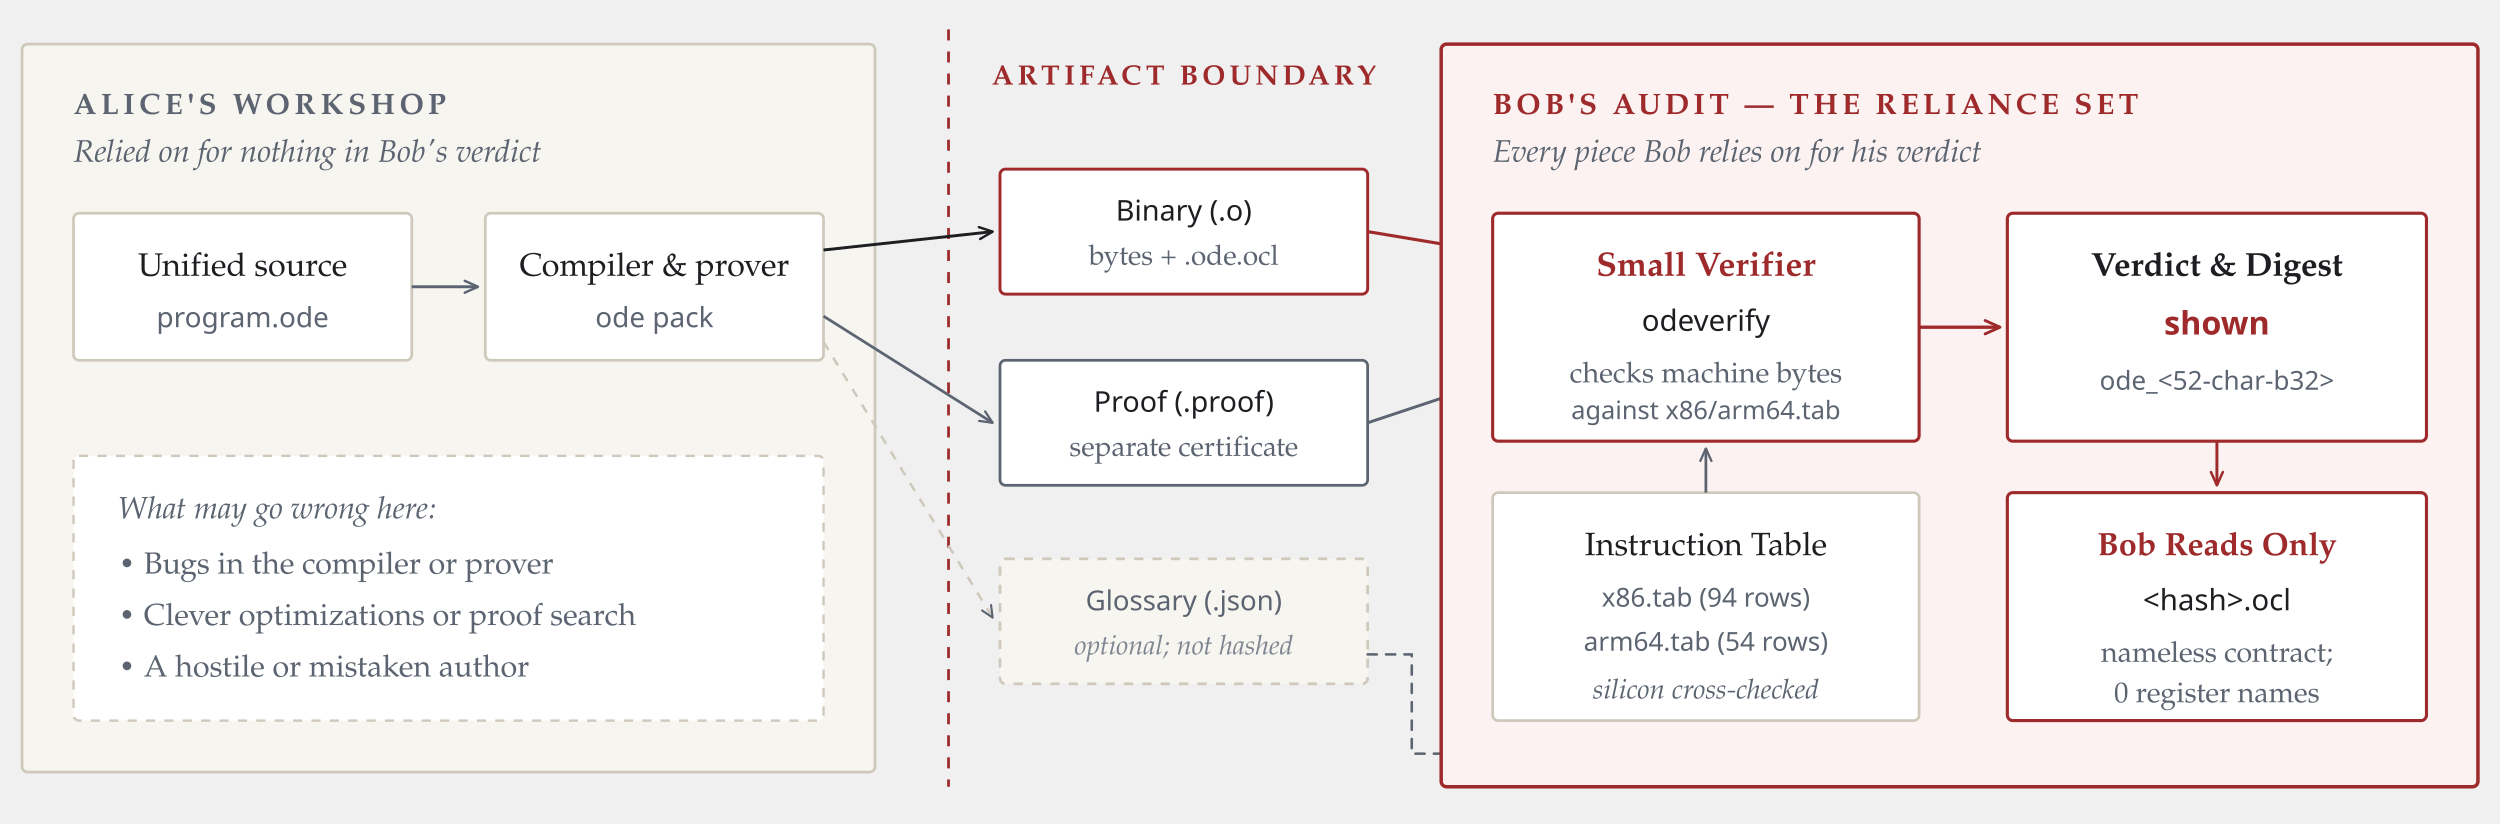
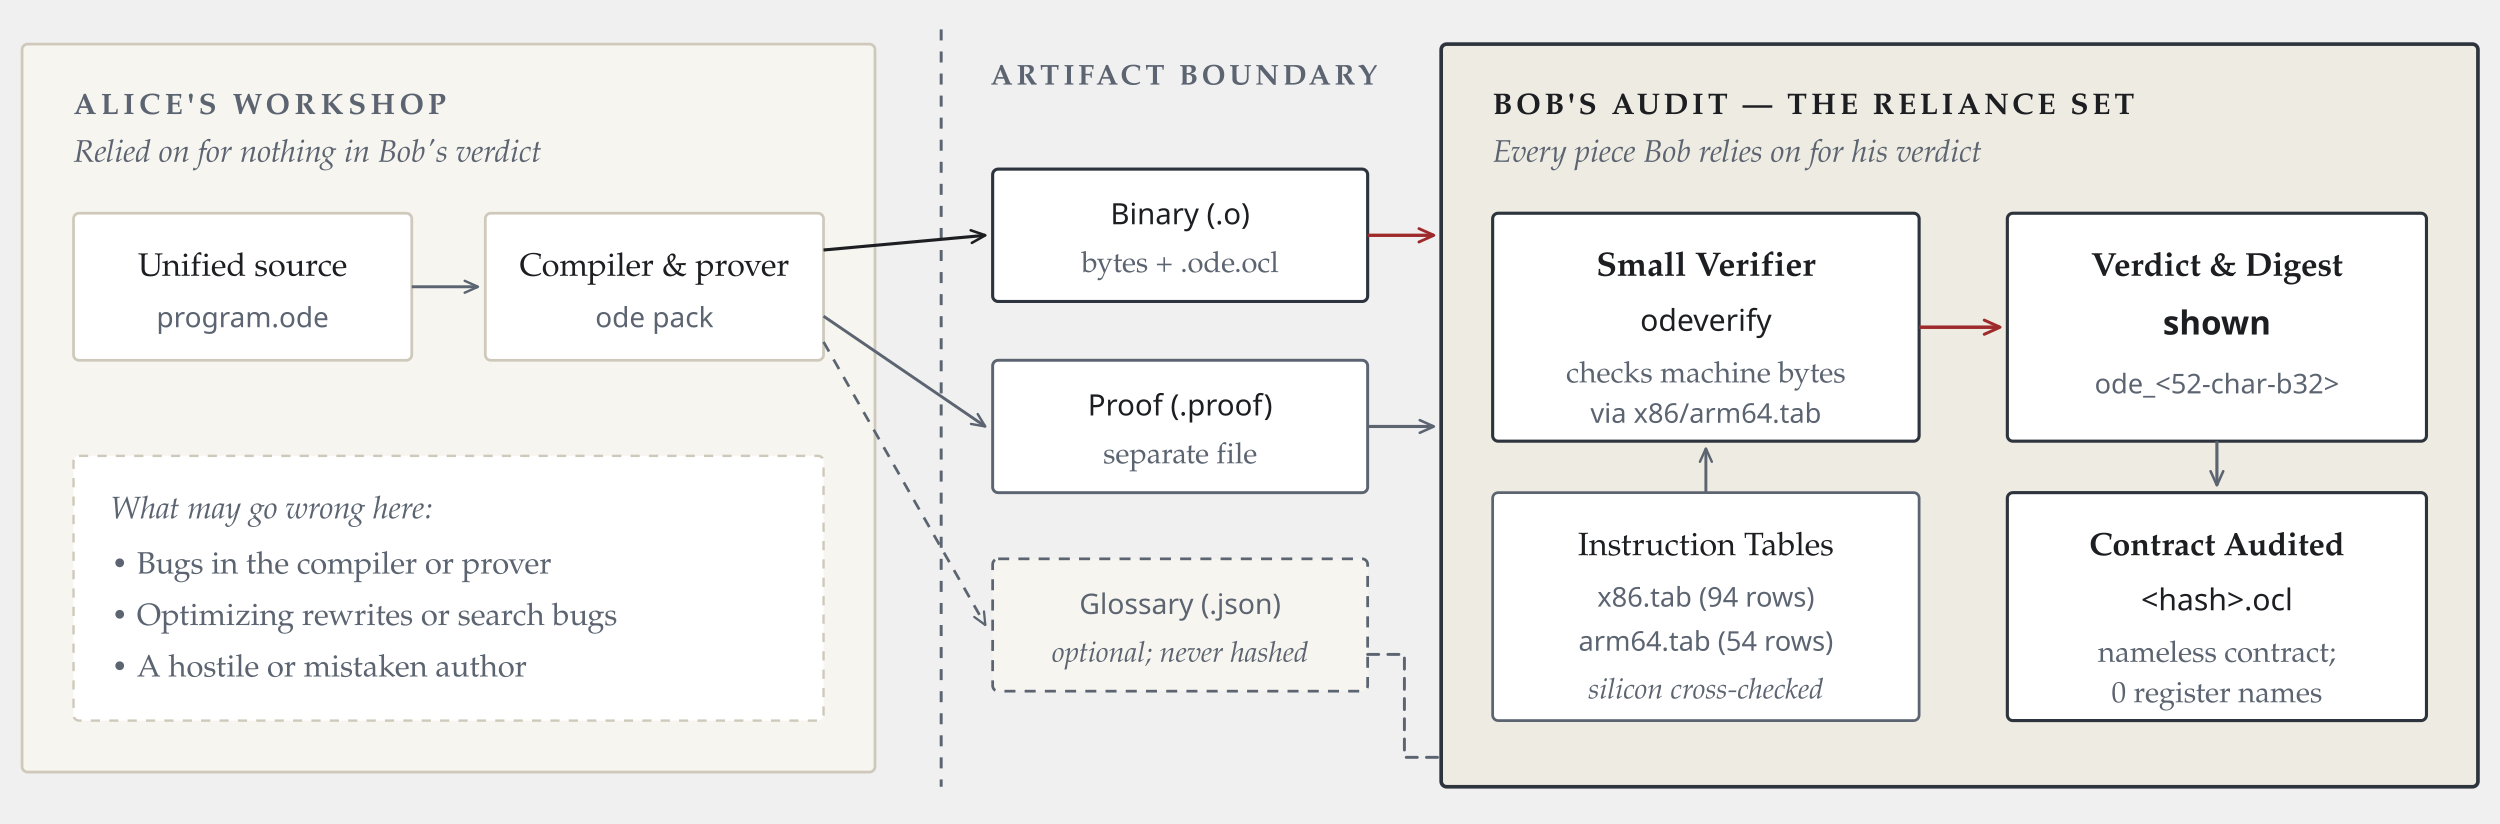
<svg xmlns="http://www.w3.org/2000/svg" viewBox="0 0 680 224" width="680" height="224">
  <defs>
    <marker id="arr-ink" viewBox="0 0 8 8" refX="7" refY="4" markerWidth="6" markerHeight="6" orient="auto">
      <path d="M1,1.3 L7,4 L1,6.7" fill="none" stroke="#1C1E21" stroke-width="1.1" stroke-linecap="round" stroke-linejoin="round" />
    </marker>
    <marker id="arr-slate" viewBox="0 0 8 8" refX="7" refY="4" markerWidth="6" markerHeight="6" orient="auto">
      <path d="M1,1.3 L7,4 L1,6.7" fill="none" stroke="#5B6470" stroke-width="1.1" stroke-linecap="round" stroke-linejoin="round" />
    </marker>
    <marker id="arr-accent" viewBox="0 0 8 8" refX="7" refY="4" markerWidth="6" markerHeight="6" orient="auto">
      <path d="M1,1.3 L7,4 L1,6.7" fill="none" stroke="#9E2A2B" stroke-width="1.15" stroke-linecap="round" stroke-linejoin="round" />
    </marker>
  </defs>
  <rect x="6" y="12" width="232" height="198" rx="1.5" fill="#F7F5F0" stroke="#CFC9BC" stroke-width="0.75" />
  <text x="20" y="31" text-anchor="start" font-family="Palatino" font-size="8.0" font-weight="bold" font-style="normal" fill="#5B6470" letter-spacing="1.2">ALICE'S WORKSHOP</text>
  <text x="20" y="44" text-anchor="start" font-family="Palatino" font-size="8.5" font-weight="normal" font-style="italic" fill="#5B6470">Relied on for nothing in Bob's verdict</text>
  <rect x="20" y="58" width="92" height="40" rx="1.5" fill="#FFFFFF" stroke="#CFC9BC" stroke-width="0.75" />
  <text x="66" y="75" text-anchor="middle" font-family="Palatino" font-size="8.8" font-weight="normal" font-style="normal" fill="#1C1E21">Unified source</text>
  <text x="66" y="89" text-anchor="middle" font-family="Menlo" font-size="7.6" font-weight="normal" font-style="normal" fill="#5B6470">program.ode</text>
  <rect x="132" y="58" width="92" height="40" rx="1.5" fill="#FFFFFF" stroke="#CFC9BC" stroke-width="0.75" />
  <text x="178" y="75" text-anchor="middle" font-family="Palatino" font-size="8.8" font-weight="normal" font-style="normal" fill="#1C1E21">Compiler &amp; prover</text>
  <text x="178" y="89" text-anchor="middle" font-family="Menlo" font-size="7.6" font-weight="normal" font-style="normal" fill="#5B6470">ode pack</text>
  <line x1="112" y1="78" x2="130" y2="78" stroke="#5B6470" stroke-width="0.8" marker-end="url(#arr-slate)" />
  <rect x="20" y="124" width="204" height="72" rx="1.5" fill="#FFFFFF" stroke="#CFC9BC" stroke-width="0.65" stroke-dasharray="2.5,2.5" />
-   <text x="32" y="141" text-anchor="start" font-family="Palatino" font-size="8.4" font-weight="normal" font-style="italic" fill="#5B6470">What may go wrong here:</text>
-   <text x="32" y="156" text-anchor="start" font-family="Palatino" font-size="8.3" font-weight="normal" font-style="normal" fill="#5B6470">• Bugs in the compiler or prover</text>
-   <text x="32" y="170" text-anchor="start" font-family="Palatino" font-size="8.3" font-weight="normal" font-style="normal" fill="#5B6470">• Clever optimizations or proof search</text>
-   <text x="32" y="184" text-anchor="start" font-family="Palatino" font-size="8.3" font-weight="normal" font-style="normal" fill="#5B6470">• A hostile or mistaken author</text>
-   <line x1="258" y1="8" x2="258" y2="214" stroke="#9E2A2B" stroke-width="0.75" stroke-dasharray="3,3" />
-   <text x="322" y="23" text-anchor="middle" font-family="Palatino" font-size="7.6" font-weight="bold" font-style="normal" fill="#9E2A2B" letter-spacing="1.1">ARTIFACT BOUNDARY</text>
-   <rect x="272" y="46" width="100" height="34" rx="1.5" fill="#FFFFFF" stroke="#9E2A2B" stroke-width="0.8" />
-   <text x="322" y="60" text-anchor="middle" font-family="Menlo" font-size="7.8" font-weight="normal" font-style="normal" fill="#1C1E21">Binary  (.o)</text>
-   <text x="322" y="72" text-anchor="middle" font-family="Palatino" font-size="7.6" font-weight="normal" font-style="normal" fill="#5B6470">bytes + .ode.ocl</text>
-   <line x1="224" y1="68" x2="270" y2="63" stroke="#1C1E21" stroke-width="0.8" marker-end="url(#arr-ink)" />
-   <line x1="372" y1="63" x2="402" y2="68" stroke="#9E2A2B" stroke-width="0.85" marker-end="url(#arr-accent)" />
-   <rect x="272" y="98" width="100" height="34" rx="1.5" fill="#FFFFFF" stroke="#5B6470" stroke-width="0.75" />
-   <text x="322" y="112" text-anchor="middle" font-family="Menlo" font-size="7.8" font-weight="normal" font-style="normal" fill="#1C1E21">Proof  (.proof)</text>
-   <text x="322" y="124" text-anchor="middle" font-family="Palatino" font-size="7.6" font-weight="normal" font-style="normal" fill="#5B6470">separate certificate</text>
-   <line x1="224" y1="86" x2="270" y2="115" stroke="#5B6470" stroke-width="0.75" marker-end="url(#arr-slate)" />
-   <line x1="372" y1="115" x2="402" y2="105" stroke="#5B6470" stroke-width="0.8" marker-end="url(#arr-slate)" />
-   <rect x="272" y="152" width="100" height="34" rx="1.5" fill="#F7F5F0" stroke="#CFC9BC" stroke-width="0.75" stroke-dasharray="2.5,2.5" />
-   <text x="322" y="166" text-anchor="middle" font-family="Menlo" font-size="7.5" font-weight="normal" font-style="normal" fill="#5B6470">Glossary (.json)</text>
-   <text x="322" y="178" text-anchor="middle" font-family="Palatino" font-size="7.4" font-weight="normal" font-style="italic" fill="#7D8590">optional; not hashed</text>
-   <line x1="224" y1="93" x2="270" y2="168" stroke="#CFC9BC" stroke-width="0.7" stroke-dasharray="2.5,2.5" marker-end="url(#arr-slate)" />
-   <path d="M 372 178 L 384 178 L 384 205 L 603 205 L 603 198" fill="none" stroke="#5B6470" stroke-width="0.7" stroke-linecap="round" stroke-linejoin="round" stroke-dasharray="2.5,2.5" marker-end="url(#arr-slate)" />
-   <rect x="392" y="12" width="282" height="202" rx="1.5" fill="#FBF2F1" stroke="#9E2A2B" stroke-width="0.95" />
-   <text x="406" y="31" text-anchor="start" font-family="Palatino" font-size="8.0" font-weight="bold" font-style="normal" fill="#9E2A2B" letter-spacing="1.1">BOB'S AUDIT  —  THE RELIANCE SET</text>
+   <text x="30" y="141" text-anchor="start" font-family="Palatino" font-size="8.5" font-weight="normal" font-style="italic" fill="#5B6470">What may go wrong here:</text>
+   <text x="30" y="156" text-anchor="start" font-family="Palatino" font-size="8.4" font-weight="normal" font-style="normal" fill="#5B6470">• Bugs in the compiler or prover</text>
+   <text x="30" y="170" text-anchor="start" font-family="Palatino" font-size="8.4" font-weight="normal" font-style="normal" fill="#5B6470">• Optimizing rewrites or search bugs</text>
+   <text x="30" y="184" text-anchor="start" font-family="Palatino" font-size="8.4" font-weight="normal" font-style="normal" fill="#5B6470">• A hostile or mistaken author</text>
+   <line x1="256" y1="8" x2="256" y2="214" stroke="#5B6470" stroke-width="0.8" stroke-dasharray="3,3" />
+   <text x="322" y="23" text-anchor="middle" font-family="Palatino" font-size="7.8" font-weight="bold" font-style="normal" fill="#5B6470" letter-spacing="1.0">ARTIFACT BOUNDARY</text>
+   <rect x="270" y="46" width="102" height="36" rx="1.5" fill="#FFFFFF" stroke="#2E343D" stroke-width="0.85" />
+   <text x="321" y="61" text-anchor="middle" font-family="Menlo" font-size="8.0" font-weight="normal" font-style="normal" fill="#1C1E21">Binary (.o)</text>
+   <text x="321" y="74" text-anchor="middle" font-family="Palatino" font-size="7.9" font-weight="normal" font-style="normal" fill="#5B6470">bytes + .ode.ocl</text>
+   <line x1="224" y1="68" x2="268" y2="64" stroke="#1C1E21" stroke-width="0.85" marker-end="url(#arr-ink)" />
+   <line x1="372" y1="64" x2="390" y2="64" stroke="#9E2A2B" stroke-width="0.9" marker-end="url(#arr-accent)" />
+   <rect x="270" y="98" width="102" height="36" rx="1.5" fill="#FFFFFF" stroke="#5B6470" stroke-width="0.8" />
+   <text x="321" y="113" text-anchor="middle" font-family="Menlo" font-size="8.0" font-weight="normal" font-style="normal" fill="#1C1E21">Proof (.proof)</text>
+   <text x="321" y="126" text-anchor="middle" font-family="Palatino" font-size="7.9" font-weight="normal" font-style="normal" fill="#5B6470">separate file</text>
+   <line x1="224" y1="86" x2="268" y2="116" stroke="#5B6470" stroke-width="0.8" marker-end="url(#arr-slate)" />
+   <line x1="372" y1="116" x2="390" y2="116" stroke="#5B6470" stroke-width="0.85" marker-end="url(#arr-slate)" />
+   <rect x="270" y="152" width="102" height="36" rx="1.5" fill="#F7F5F0" stroke="#5B6470" stroke-width="0.75" stroke-dasharray="3,2.5" />
+   <text x="321" y="167" text-anchor="middle" font-family="Menlo" font-size="7.7" font-weight="normal" font-style="normal" fill="#5B6470">Glossary (.json)</text>
+   <text x="321" y="180" text-anchor="middle" font-family="Palatino" font-size="7.8" font-weight="normal" font-style="italic" fill="#5B6470">optional; never hashed</text>
+   <line x1="224" y1="93" x2="268" y2="170" stroke="#5B6470" stroke-width="0.75" stroke-dasharray="3,2.5" marker-end="url(#arr-slate)" />
+   <path d="M 372 178 L 382 178 L 382 206 L 603 206 L 603 198" fill="none" stroke="#5B6470" stroke-width="0.8" stroke-linecap="round" stroke-linejoin="round" stroke-dasharray="3,2.5" marker-end="url(#arr-slate)" />
+   <rect x="392" y="12" width="282" height="202" rx="1.5" fill="#EEEBE2" stroke="#2E343D" stroke-width="1.0" />
+   <text x="406" y="31" text-anchor="start" font-family="Palatino" font-size="8.1" font-weight="bold" font-style="normal" fill="#1C1E21" letter-spacing="1.0">BOB'S AUDIT  —  THE RELIANCE SET</text>
  <text x="406" y="44" text-anchor="start" font-family="Palatino" font-size="8.5" font-weight="normal" font-style="italic" fill="#5B6470">Every piece Bob relies on for his verdict</text>
-   <rect x="406" y="58" width="116" height="62" rx="1.5" fill="#FFFFFF" stroke="#9E2A2B" stroke-width="0.85" />
-   <text x="464" y="75" text-anchor="middle" font-family="Palatino" font-size="9.2" font-weight="bold" font-style="normal" fill="#9E2A2B">Small Verifier</text>
-   <text x="464" y="90" text-anchor="middle" font-family="Menlo" font-size="8.0" font-weight="normal" font-style="normal" fill="#1C1E21">odeverify</text>
-   <text x="464" y="104" text-anchor="middle" font-family="Palatino" font-size="7.8" font-weight="normal" font-style="normal" fill="#5B6470">checks machine bytes</text>
-   <text x="464" y="114" text-anchor="middle" font-family="Menlo" font-size="6.9" font-weight="normal" font-style="normal" fill="#5B6470">against x86/arm64.tab</text>
-   <line x1="522" y1="89" x2="544" y2="89" stroke="#9E2A2B" stroke-width="0.9" marker-end="url(#arr-accent)" />
-   <rect x="546" y="58" width="114" height="62" rx="1.5" fill="#FFFFFF" stroke="#9E2A2B" stroke-width="0.85" />
+   <rect x="406" y="58" width="116" height="62" rx="1.5" fill="#FFFFFF" stroke="#2E343D" stroke-width="0.85" />
+   <text x="464" y="75" text-anchor="middle" font-family="Palatino" font-size="9.2" font-weight="bold" font-style="normal" fill="#1C1E21">Small Verifier</text>
+   <text x="464" y="90" text-anchor="middle" font-family="Menlo" font-size="8.2" font-weight="normal" font-style="normal" fill="#1C1E21">odeverify</text>
+   <text x="464" y="104" text-anchor="middle" font-family="Palatino" font-size="8.0" font-weight="normal" font-style="normal" fill="#5B6470">checks machine bytes</text>
+   <text x="464" y="115" text-anchor="middle" font-family="Menlo" font-size="7.4" font-weight="normal" font-style="normal" fill="#5B6470">via x86/arm64.tab</text>
+   <line x1="522" y1="89" x2="544" y2="89" stroke="#9E2A2B" stroke-width="0.95" marker-end="url(#arr-accent)" />
+   <rect x="546" y="58" width="114" height="62" rx="1.5" fill="#FFFFFF" stroke="#2E343D" stroke-width="0.85" />
  <text x="603" y="75" text-anchor="middle" font-family="Palatino" font-size="9.0" font-weight="bold" font-style="normal" fill="#1C1E21">Verdict &amp; Digest</text>
-   <text x="603" y="91" text-anchor="middle" font-family="Menlo" font-size="8.8" font-weight="bold" font-style="normal" fill="#9E2A2B">shown</text>
-   <text x="603" y="106" text-anchor="middle" font-family="Menlo" font-size="7.1" font-weight="normal" font-style="normal" fill="#5B6470">ode_&lt;52-char-b32&gt;</text>
-   <rect x="406" y="134" width="116" height="62" rx="1.5" fill="#FFFFFF" stroke="#CFC9BC" stroke-width="0.75" />
-   <text x="464" y="151" text-anchor="middle" font-family="Palatino" font-size="8.8" font-weight="normal" font-style="normal" fill="#1C1E21">Instruction Table</text>
-   <text x="464" y="165" text-anchor="middle" font-family="Menlo" font-size="7.1" font-weight="normal" font-style="normal" fill="#5B6470">x86.tab (94 rows)</text>
-   <text x="464" y="177" text-anchor="middle" font-family="Menlo" font-size="7.1" font-weight="normal" font-style="normal" fill="#5B6470">arm64.tab (54 rows)</text>
-   <text x="464" y="190" text-anchor="middle" font-family="Palatino" font-size="7.5" font-weight="normal" font-style="italic" fill="#5B6470">silicon cross-checked</text>
-   <line x1="464" y1="134" x2="464" y2="122" stroke="#5B6470" stroke-width="0.75" marker-end="url(#arr-slate)" />
-   <rect x="546" y="134" width="114" height="62" rx="1.5" fill="#FFFFFF" stroke="#9E2A2B" stroke-width="0.85" />
-   <text x="603" y="151" text-anchor="middle" font-family="Palatino" font-size="8.8" font-weight="bold" font-style="normal" fill="#9E2A2B">Bob Reads Only</text>
-   <text x="603" y="166" text-anchor="middle" font-family="Menlo" font-size="8.0" font-weight="normal" font-style="normal" fill="#1C1E21">&lt;hash&gt;.ocl</text>
-   <text x="603" y="180" text-anchor="middle" font-family="Palatino" font-size="7.8" font-weight="normal" font-style="normal" fill="#5B6470">nameless contract;</text>
-   <text x="603" y="191" text-anchor="middle" font-family="Palatino" font-size="7.8" font-weight="normal" font-style="normal" fill="#5B6470">0 register names</text>
-   <line x1="603" y1="120" x2="603" y2="132" stroke="#9E2A2B" stroke-width="0.8" marker-end="url(#arr-accent)" />
+   <text x="603" y="91" text-anchor="middle" font-family="Menlo" font-size="9.0" font-weight="bold" font-style="normal" fill="#1C1E21">shown</text>
+   <text x="603" y="107" text-anchor="middle" font-family="Menlo" font-size="7.4" font-weight="normal" font-style="normal" fill="#5B6470">ode_&lt;52-char-b32&gt;</text>
+   <rect x="406" y="134" width="116" height="62" rx="1.5" fill="#FFFFFF" stroke="#5B6470" stroke-width="0.75" />
+   <text x="464" y="151" text-anchor="middle" font-family="Palatino" font-size="8.8" font-weight="normal" font-style="normal" fill="#1C1E21">Instruction Tables</text>
+   <text x="464" y="165" text-anchor="middle" font-family="Menlo" font-size="7.4" font-weight="normal" font-style="normal" fill="#5B6470">x86.tab (94 rows)</text>
+   <text x="464" y="177" text-anchor="middle" font-family="Menlo" font-size="7.4" font-weight="normal" font-style="normal" fill="#5B6470">arm64.tab (54 rows)</text>
+   <text x="464" y="190" text-anchor="middle" font-family="Palatino" font-size="7.8" font-weight="normal" font-style="italic" fill="#5B6470">silicon cross-checked</text>
+   <line x1="464" y1="134" x2="464" y2="122" stroke="#5B6470" stroke-width="0.8" marker-end="url(#arr-slate)" />
+   <rect x="546" y="134" width="114" height="62" rx="1.5" fill="#FFFFFF" stroke="#2E343D" stroke-width="0.85" />
+   <text x="603" y="151" text-anchor="middle" font-family="Palatino" font-size="8.8" font-weight="bold" font-style="normal" fill="#1C1E21">Contract Audited</text>
+   <text x="603" y="166" text-anchor="middle" font-family="Menlo" font-size="8.2" font-weight="normal" font-style="normal" fill="#1C1E21">&lt;hash&gt;.ocl</text>
+   <text x="603" y="180" text-anchor="middle" font-family="Palatino" font-size="8.0" font-weight="normal" font-style="normal" fill="#5B6470">nameless contract;</text>
+   <text x="603" y="191" text-anchor="middle" font-family="Palatino" font-size="8.0" font-weight="normal" font-style="normal" fill="#5B6470">0 register names</text>
+   <line x1="603" y1="120" x2="603" y2="132" stroke="#5B6470" stroke-width="0.85" marker-end="url(#arr-slate)" />
</svg>
